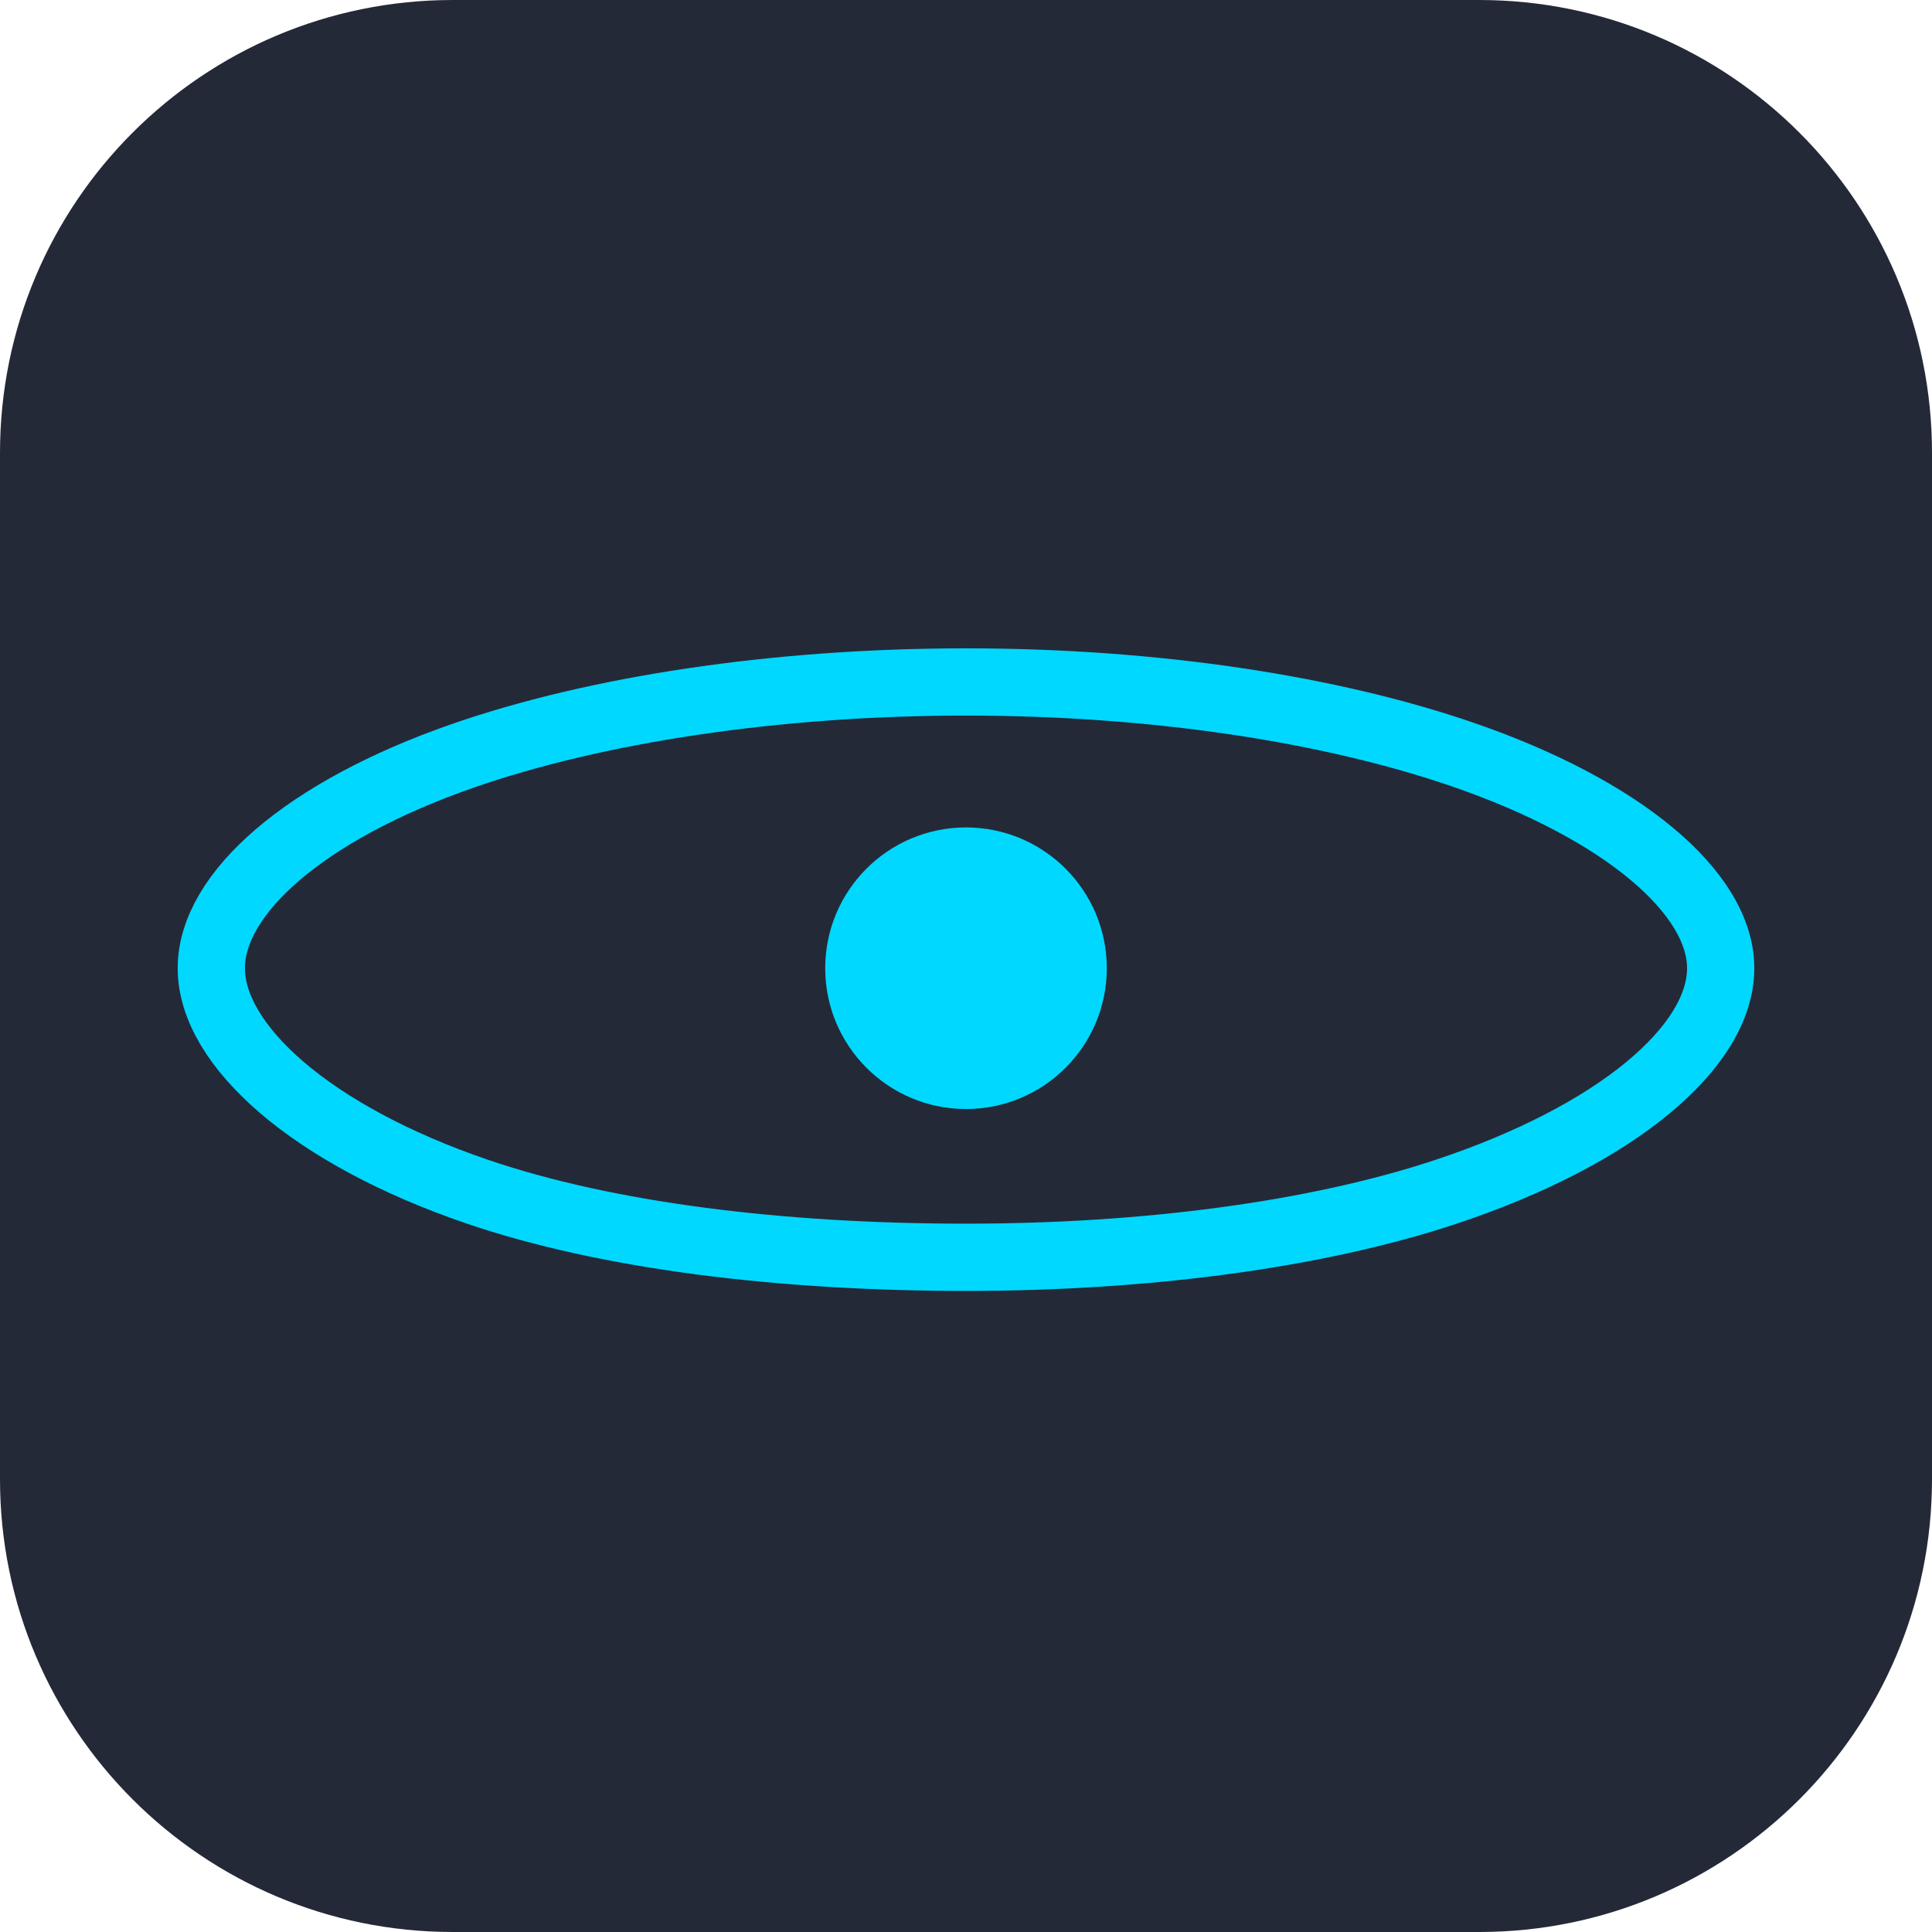
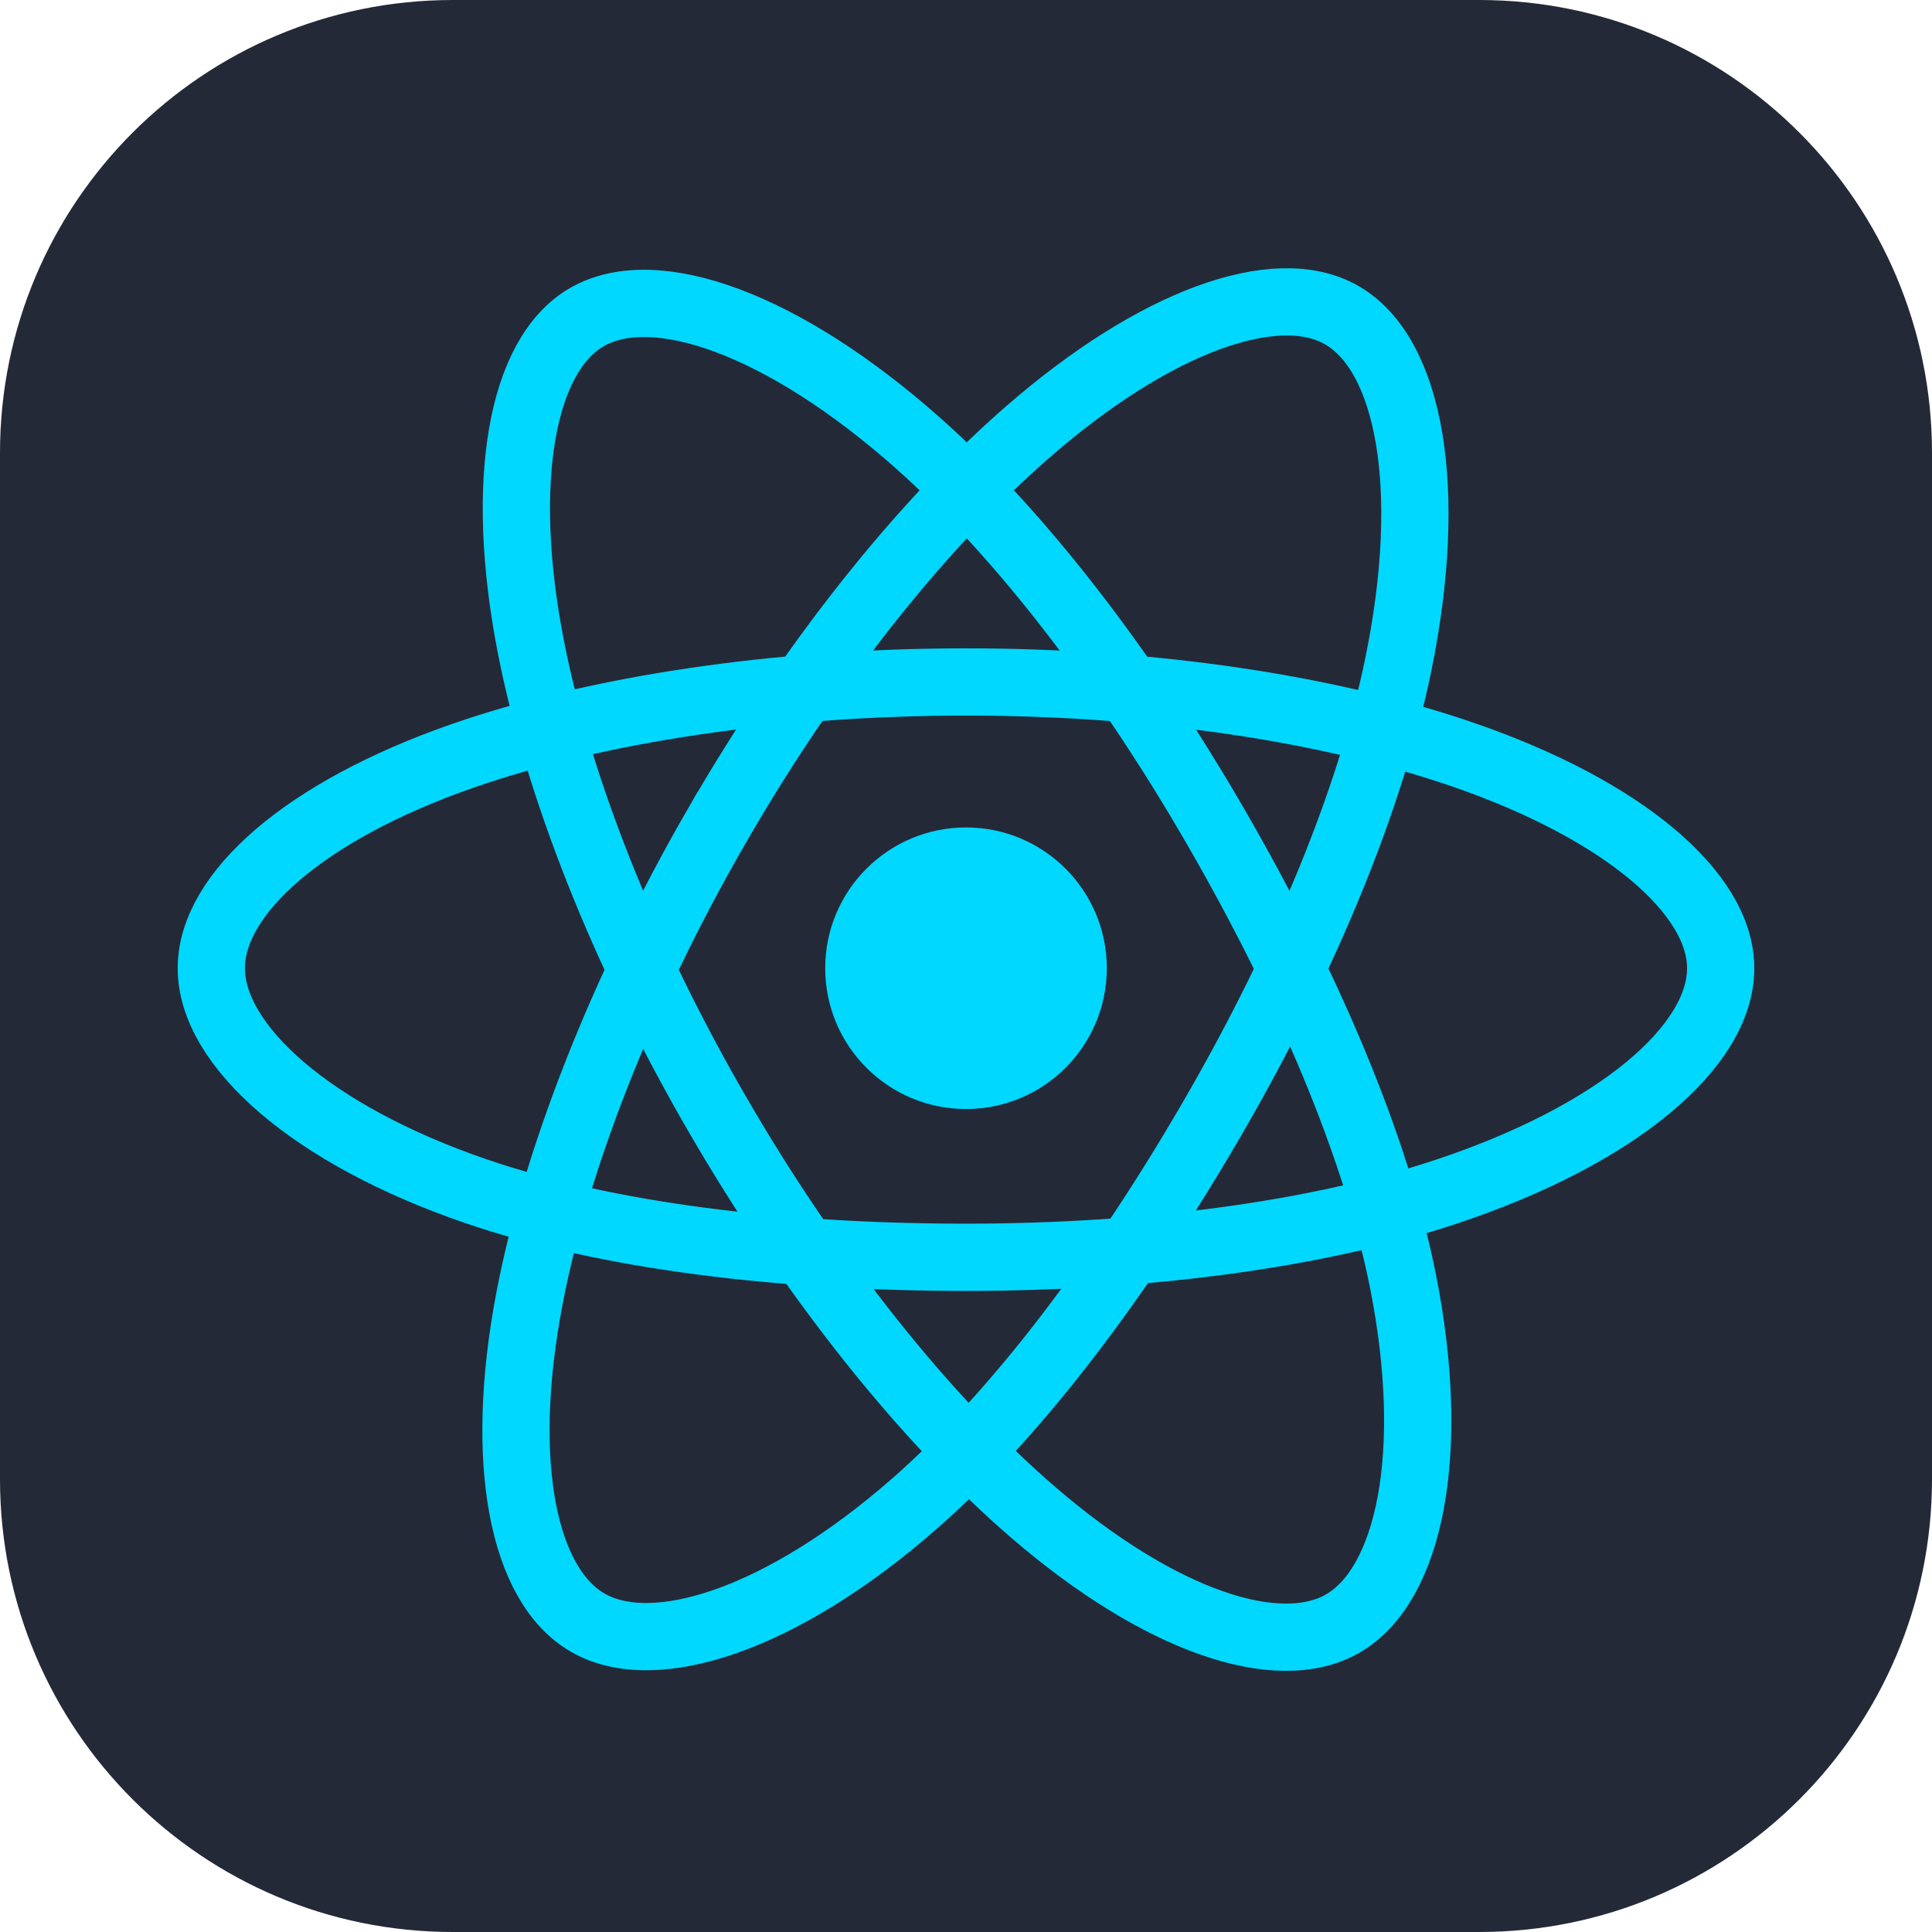
- <svg xmlns="http://www.w3.org/2000/svg" width="48" height="48" viewBox="0 0 256 256" fill="none">
+ <svg xmlns="http://www.w3.org/2000/svg" width="256" height="256" fill="none" viewBox="0 0 256 256">
  <rect width="256" height="256" fill="#242938" rx="60" />
  <path fill="#00D8FF" d="M128.001 146.951C138.305 146.951 146.657 138.598 146.657 128.295C146.657 117.992 138.305 109.639 128.001 109.639C117.698 109.639 109.345 117.992 109.345 128.295C109.345 138.598 117.698 146.951 128.001 146.951Z" />
-   <path stroke="#00D8FF" stroke-width="8.911" fill="none" d="M128.002 90.363C153.05 90.363 176.319 93.957 193.864 99.998C215.003 107.275 228 118.306 228 128.295C228 138.704 214.226 150.423 191.525 157.944C174.363 163.63 151.779 166.598 128.002 166.598C103.624 166.598 80.539 163.812 63.183 157.881C41.225 150.376 28 138.506 28 128.295C28 118.387 40.41 107.441 61.252 100.175C78.862 94.035 102.705 90.363 127.998 90.363H128.002Z" />
+   <path fill-rule="evenodd" stroke="#00D8FF" stroke-width="8.911" d="M128.002 90.363C153.05 90.363 176.319 93.957 193.864 99.998C215.003 107.275 228 118.306 228 128.295C228 138.704 214.226 150.423 191.525 157.944C174.363 163.63 151.779 166.598 128.002 166.598C103.624 166.598 80.539 163.812 63.183 157.881C41.225 150.376 28 138.506 28 128.295C28 118.387 40.41 107.441 61.252 100.175C78.862 94.035 102.705 90.363 127.998 90.363H128.002Z" clip-rule="evenodd" />
+   <path fill-rule="evenodd" stroke="#00D8FF" stroke-width="8.911" d="M94.981 109.438C107.495 87.74 122.232 69.378 136.23 57.197C153.094 42.521 169.144 36.773 177.796 41.762C186.813 46.962 190.084 64.75 185.259 88.171C181.614 105.879 172.9 126.925 161.021 147.523C148.842 168.641 134.897 187.247 121.09 199.315C103.619 214.587 86.728 220.114 77.883 215.013C69.3 210.067 66.018 193.846 70.136 172.161C73.615 153.838 82.345 131.349 94.977 109.438L94.981 109.438Z" clip-rule="evenodd" />
+   <path fill-rule="evenodd" stroke="#00D8FF" stroke-width="8.911" d="M95.012 147.578C82.463 125.904 73.919 103.962 70.353 85.752C66.06 63.811 69.095 47.035 77.74 42.032C86.749 36.816 103.792 42.866 121.674 58.744C135.194 70.748 149.077 88.805 160.99 109.383C173.204 130.481 182.358 151.856 185.919 169.844C190.425 192.608 186.778 210.001 177.941 215.116C169.367 220.08 153.676 214.825 136.945 200.427C122.809 188.263 107.685 169.468 95.012 147.578Z" clip-rule="evenodd" />
</svg>
